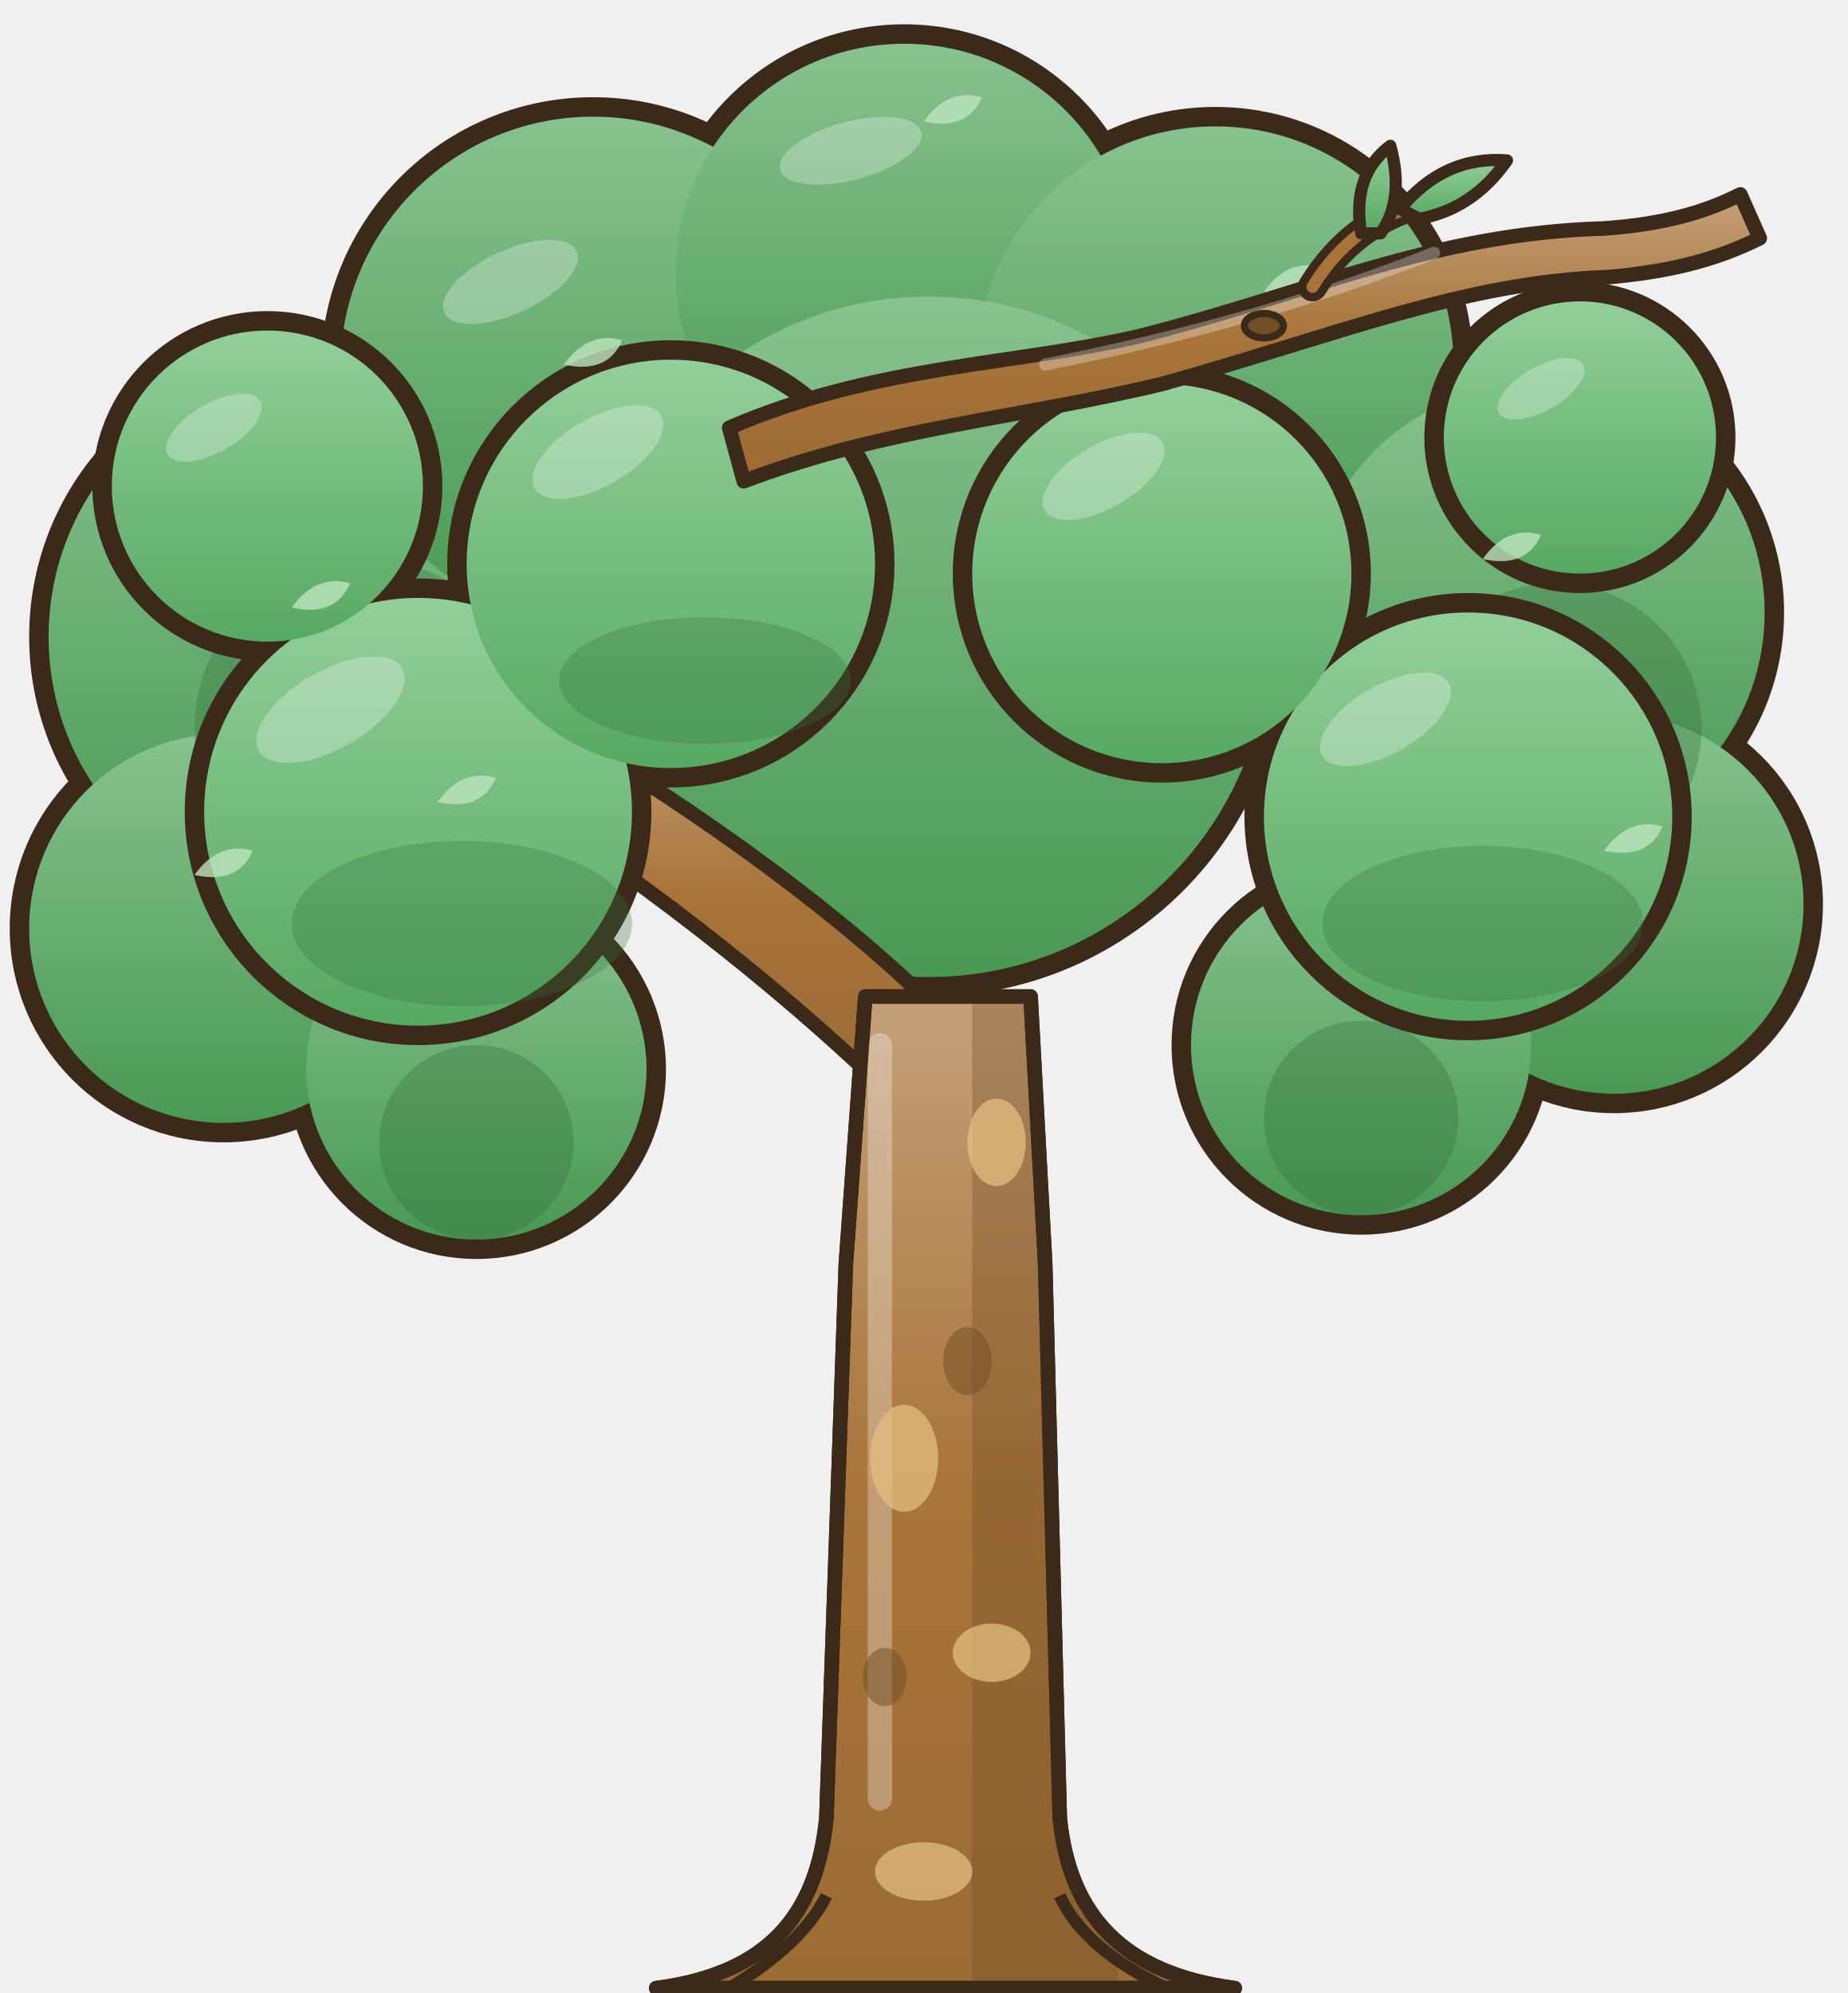
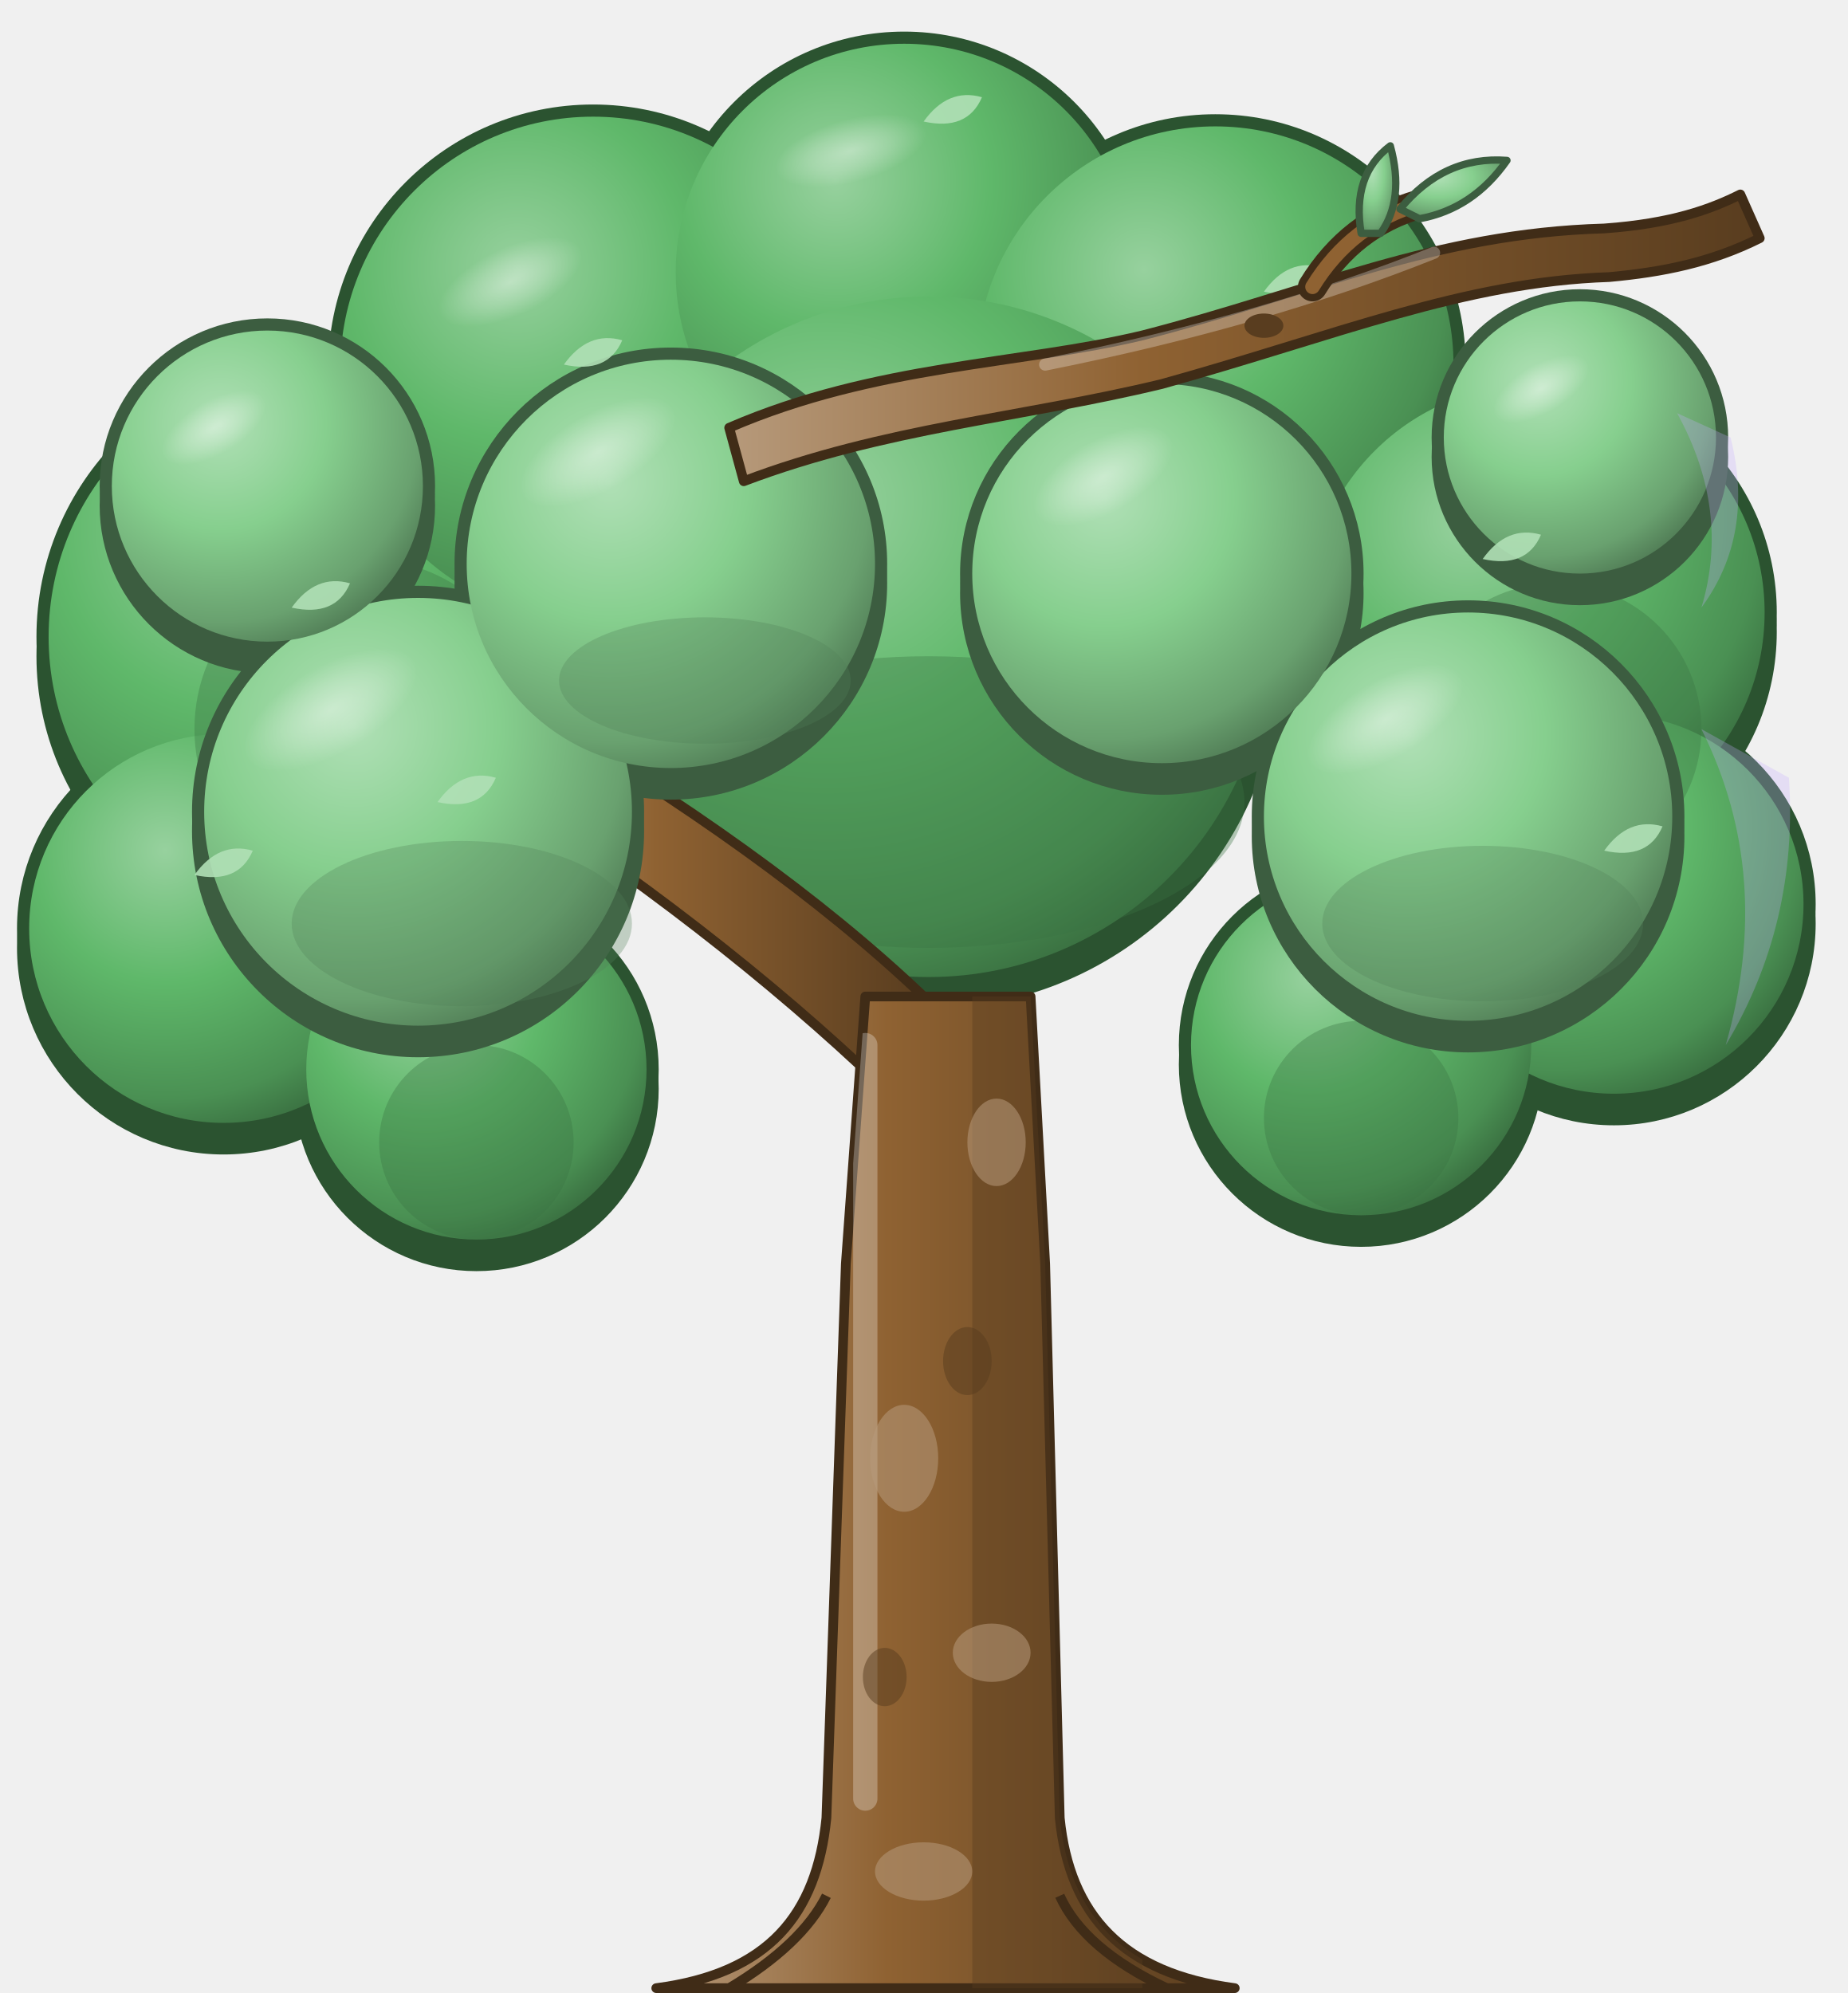
<svg xmlns="http://www.w3.org/2000/svg" viewBox="0 0 760 820" width="760" height="820">
  <defs>
-     <linearGradient id="bk" x1="0" y1="0" x2="0" y2="1">
-       <stop offset="0" stop-color="#C4A079" />
-       <stop offset=".5" stop-color="#A8743A" />
-       <stop offset="1" stop-color="#9B6B35" />
+     <radialGradient id="gL1" cx="0.35" cy="0.3" r="0.75">
+       <stop offset="0" stop-color="#97D19E" />
+       <stop offset=".45" stop-color="#5FB86A" />
+       <stop offset=".85" stop-color="#4A9053" />
+       <stop offset="1" stop-color="#3B7242" />
+     </radialGradient>
+     <radialGradient id="gL2" cx="0.35" cy="0.3" r="0.75">
+       <stop offset="0" stop-color="#B0E0B6" />
+       <stop offset=".45" stop-color="#86CF8E" />
+       <stop offset=".85" stop-color="#69A16F" />
+       <stop offset="1" stop-color="#538058" />
+     </radialGradient>
+     <linearGradient id="gBk" x1="0" y1="0" x2="1" y2="0">
+       <stop offset="0" stop-color="#B6997A" />
+       <stop offset=".4" stop-color="#8F6232" />
+       <stop offset="1" stop-color="#593D1F" />
    </linearGradient>
-     <linearGradient id="l1" x1="0" y1="0" x2="0" y2="1">
-       <stop offset="0" stop-color="#87C28F" />
-       <stop offset="1" stop-color="#499953" />
-     </linearGradient>
-     <linearGradient id="l2" x1="0" y1="0" x2="0" y2="1">
-       <stop offset="0" stop-color="#92CF9A" />
-       <stop offset="1" stop-color="#57A962" />
-     </linearGradient>
+     <radialGradient id="gSp" cx="0.5" cy="0.5" r="0.5">
+       <stop offset="0" stop-color="#FFFFFF" stop-opacity="0.4" />
+       <stop offset="0.55" stop-color="#FFFFFF" stop-opacity="0.2" />
+       <stop offset="1" stop-color="#FFFFFF" stop-opacity="0" />
+     </radialGradient>
    <path id="tr" d="M270 818C316 812 336 788 340 748L348 520L356 410L424 410L430 520L436 748C440 788 462 812 508 818Z" />
    <path id="lb" d="M362 446C318 404 262 360 196 318L214 290C282 330 338 370 380 410Z" />
    <path id="rb" d="M300 176C360 150 420 150 470 138C540 120 590 96 660 94C688 92 704 86 716 80L724 98C704 108 684 112 662 114C602 116 550 138 478 158C420 172 364 176 306 198Z" />
    <g id="cb">
      <circle cx="130" cy="262" r="110" />
      <circle cx="244" cy="152" r="104" />
      <circle cx="372" cy="112" r="94" />
      <circle cx="500" cy="150" r="98" />
      <circle cx="632" cy="252" r="94" />
      <circle cx="664" cy="372" r="78" />
      <circle cx="92" cy="382" r="80" />
      <circle cx="382" cy="262" r="140" />
      <circle cx="560" cy="430" r="70" />
      <circle cx="196" cy="440" r="70" />
    </g>
    <g id="cf">
      <circle cx="172" cy="334" r="88" />
      <circle cx="276" cy="232" r="84" />
      <circle cx="604" cy="336" r="84" />
      <circle cx="478" cy="236" r="78" />
      <circle cx="110" cy="200" r="64" />
      <circle cx="650" cy="180" r="56" />
    </g>
    <clipPath id="ct">
      <use href="#tr" />
    </clipPath>
  </defs>
-   <use href="#cb" fill="#3B2A1A" stroke="#3B2A1A" stroke-width="16" />
-   <use href="#cb" fill="url(#l1)" />
-   <g fill="#36713D" fill-opacity=".35">
+   <use href="#cb" fill="#2B5330" stroke="#2B5330" stroke-width="10" stroke-linejoin="round" transform="translate(0 8)" />
+   <use href="#cb" fill="url(#gL1)" stroke="#2B5330" stroke-width="10" />
+   <use href="#cb" fill="url(#gL1)" />
+   <g fill="#3B7242" fill-opacity=".35">
    <circle cx="150" cy="300" r="70" />
    <circle cx="640" cy="300" r="60" />
    <circle cx="560" cy="460" r="40" />
    <circle cx="196" cy="470" r="40" />
+     <ellipse cx="382" cy="330" rx="130" ry="60" />
  </g>
-   <g stroke="#3B2A1A" stroke-width="6" stroke-linejoin="round">
-     <use href="#lb" fill="url(#bk)" />
-     <use href="#tr" fill="url(#bk)" />
-     <g clip-path="url(#ct)" stroke="none">
-       <path d="M400 400H460V830H400Z" fill="#724F27" fill-opacity=".35" />
-       <path d="M362 430V740" stroke="#FFFFFF" stroke-opacity=".3" stroke-width="10" stroke-linecap="round" />
-       <g fill="#E2BD80" fill-opacity=".75">
-         <ellipse cx="372" cy="600" rx="14" ry="22" />
-         <ellipse cx="408" cy="680" rx="16" ry="12" />
-         <ellipse cx="380" cy="770" rx="20" ry="12" />
-         <ellipse cx="410" cy="470" rx="12" ry="18" />
-       </g>
-       <g fill="#724F27" fill-opacity=".5">
-         <ellipse cx="398" cy="560" rx="10" ry="14" />
-         <ellipse cx="364" cy="690" rx="9" ry="12" />
-       </g>
+   <use href="#lb" fill="url(#gBk)" stroke="#402C17" stroke-width="4" stroke-linejoin="round" />
+   <use href="#tr" fill="url(#gBk)" stroke="#402C17" stroke-width="4" stroke-linejoin="round" />
+   <g clip-path="url(#ct)">
+     <path d="M400 400H470V830H400Z" fill="#593D1F" fill-opacity=".4" />
+     <path d="M356 430V740" stroke="#FFFFFF" stroke-opacity=".28" stroke-width="10" stroke-linecap="round" />
+     <g fill="#B6997A" fill-opacity=".55">
+       <ellipse cx="372" cy="600" rx="14" ry="22" />
+       <ellipse cx="408" cy="680" rx="16" ry="12" />
+       <ellipse cx="380" cy="770" rx="20" ry="12" />
+       <ellipse cx="410" cy="470" rx="12" ry="18" />
    </g>
-     <use href="#tr" fill="none" />
-     <path d="M300 818Q330 800 340 780M480 818Q446 802 436 780" fill="none" stroke-width="5" />
+     <g fill="#593D1F" fill-opacity=".5">
+       <ellipse cx="398" cy="560" rx="10" ry="14" />
+       <ellipse cx="364" cy="690" rx="9" ry="12" />
+     </g>
+     <path d="M300 818Q330 800 340 780M480 818Q446 802 436 780" fill="none" stroke="#402C17" stroke-width="4" />
  </g>
-   <use href="#cf" fill="#3B2A1A" stroke="#3B2A1A" stroke-width="16" />
-   <use href="#cf" fill="url(#l2)" />
-   <g fill="#36713D" fill-opacity=".3">
+   <use href="#cf" fill="#3C5D40" stroke="#3C5D40" stroke-width="10" stroke-linejoin="round" transform="translate(0 8)" />
+   <use href="#cf" fill="url(#gL2)" stroke="#3C5D40" stroke-width="10" />
+   <use href="#cf" fill="url(#gL2)" />
+   <g fill="#538058" fill-opacity=".3">
    <ellipse cx="190" cy="380" rx="70" ry="34" />
    <ellipse cx="610" cy="380" rx="66" ry="32" />
    <ellipse cx="290" cy="280" rx="60" ry="26" />
  </g>
-   <g fill="#FFFFFF" fill-opacity=".28">
-     <ellipse cx="136" cy="292" rx="34" ry="16" transform="rotate(-30 136 292)" />
-     <ellipse cx="246" cy="186" rx="30" ry="14" transform="rotate(-30 246 186)" />
-     <ellipse cx="570" cy="296" rx="30" ry="14" transform="rotate(-30 570 296)" />
-     <ellipse cx="454" cy="196" rx="28" ry="13" transform="rotate(-30 454 196)" />
-     <ellipse cx="88" cy="176" rx="22" ry="10" transform="rotate(-30 88 176)" />
-     <ellipse cx="634" cy="160" rx="20" ry="9" transform="rotate(-30 634 160)" />
-     <ellipse cx="210" cy="116" rx="30" ry="13" transform="rotate(-25 210 116)" />
-     <ellipse cx="350" cy="62" rx="30" ry="12" transform="rotate(-15 350 62)" />
+   <g fill="url(#gSp)">
+     <ellipse cx="136" cy="292" rx="40" ry="18" transform="rotate(-30 136 292)" />
+     <ellipse cx="246" cy="186" rx="36" ry="16" transform="rotate(-30 246 186)" />
+     <ellipse cx="570" cy="296" rx="36" ry="16" transform="rotate(-30 570 296)" />
+     <ellipse cx="454" cy="196" rx="32" ry="15" transform="rotate(-30 454 196)" />
+     <ellipse cx="88" cy="176" rx="24" ry="11" transform="rotate(-30 88 176)" />
+     <ellipse cx="634" cy="160" rx="22" ry="10" transform="rotate(-30 634 160)" />
+     <ellipse cx="210" cy="116" rx="32" ry="14" transform="rotate(-25 210 116)" />
+     <ellipse cx="350" cy="62" rx="32" ry="13" transform="rotate(-15 350 62)" />
  </g>
-   <g fill="#BDE5BE" fill-opacity=".8">
+   <g fill="#C7ADFF" fill-opacity=".28">
+     <path d="M700 300Q730 360 710 430Q740 380 736 320Z" />
+     <path d="M690 170Q712 210 700 250Q722 220 712 180Z" />
+   </g>
+   <g fill="#B0E0B6" fill-opacity=".9">
    <path d="M120 250q10-14 24-10q-6 14-24 10Z" />
    <path d="M232 150q10-14 24-10q-6 14-24 10Z" />
    <path d="M520 120q10-14 24-10q-6 14-24 10Z" />
    <path d="M610 230q10-14 24-10q-6 14-24 10Z" />
    <path d="M80 360q10-14 24-10q-6 14-24 10Z" />
    <path d="M660 350q10-14 24-10q-6 14-24 10Z" />
    <path d="M380 50q10-14 24-10q-6 14-24 10Z" />
    <path d="M180 330q10-14 24-10q-6 14-24 10Z" />
  </g>
-   <g stroke="#3B2A1A" stroke-width="6" stroke-linejoin="round">
-     <use href="#rb" fill="url(#bk)" />
-     <path d="M430 150Q520 132 590 104" fill="none" stroke="#FFFFFF" stroke-opacity=".3" stroke-width="5" stroke-linecap="round" />
-     <path d="M540 118Q556 92 584 84" fill="none" stroke-width="12" stroke-linecap="round" />
-     <path d="M540 118Q556 92 584 84" fill="none" stroke="#A8743A" stroke-width="5" stroke-linecap="round" />
-     <path d="M576 86Q594 64 620 66Q606 86 584 90Z" fill="url(#l2)" stroke-width="5" />
-     <path d="M560 96Q556 72 572 60Q578 82 568 96Z" fill="url(#l2)" stroke-width="5" />
-     <ellipse cx="520" cy="134" rx="8" ry="5" fill="#724F27" stroke-width="3" />
-   </g>
+   <use href="#rb" fill="url(#gBk)" stroke="#402C17" stroke-width="4" stroke-linejoin="round" />
+   <path d="M430 150Q520 132 590 104" fill="none" stroke="#FFFFFF" stroke-opacity=".28" stroke-width="5" stroke-linecap="round" />
+   <path d="M540 118Q556 92 584 84" fill="none" stroke="#402C17" stroke-width="12" stroke-linecap="round" />
+   <path d="M540 118Q556 92 584 84" fill="none" stroke="#8F6232" stroke-width="6" stroke-linecap="round" />
+   <path d="M576 86Q594 64 620 66Q606 86 584 90Z" fill="url(#gL2)" stroke="#3C5D40" stroke-width="3" stroke-linejoin="round" />
+   <path d="M560 96Q556 72 572 60Q578 82 568 96Z" fill="url(#gL2)" stroke="#3C5D40" stroke-width="3" stroke-linejoin="round" />
+   <ellipse cx="520" cy="134" rx="8" ry="5" fill="#593D1F" />
</svg>
